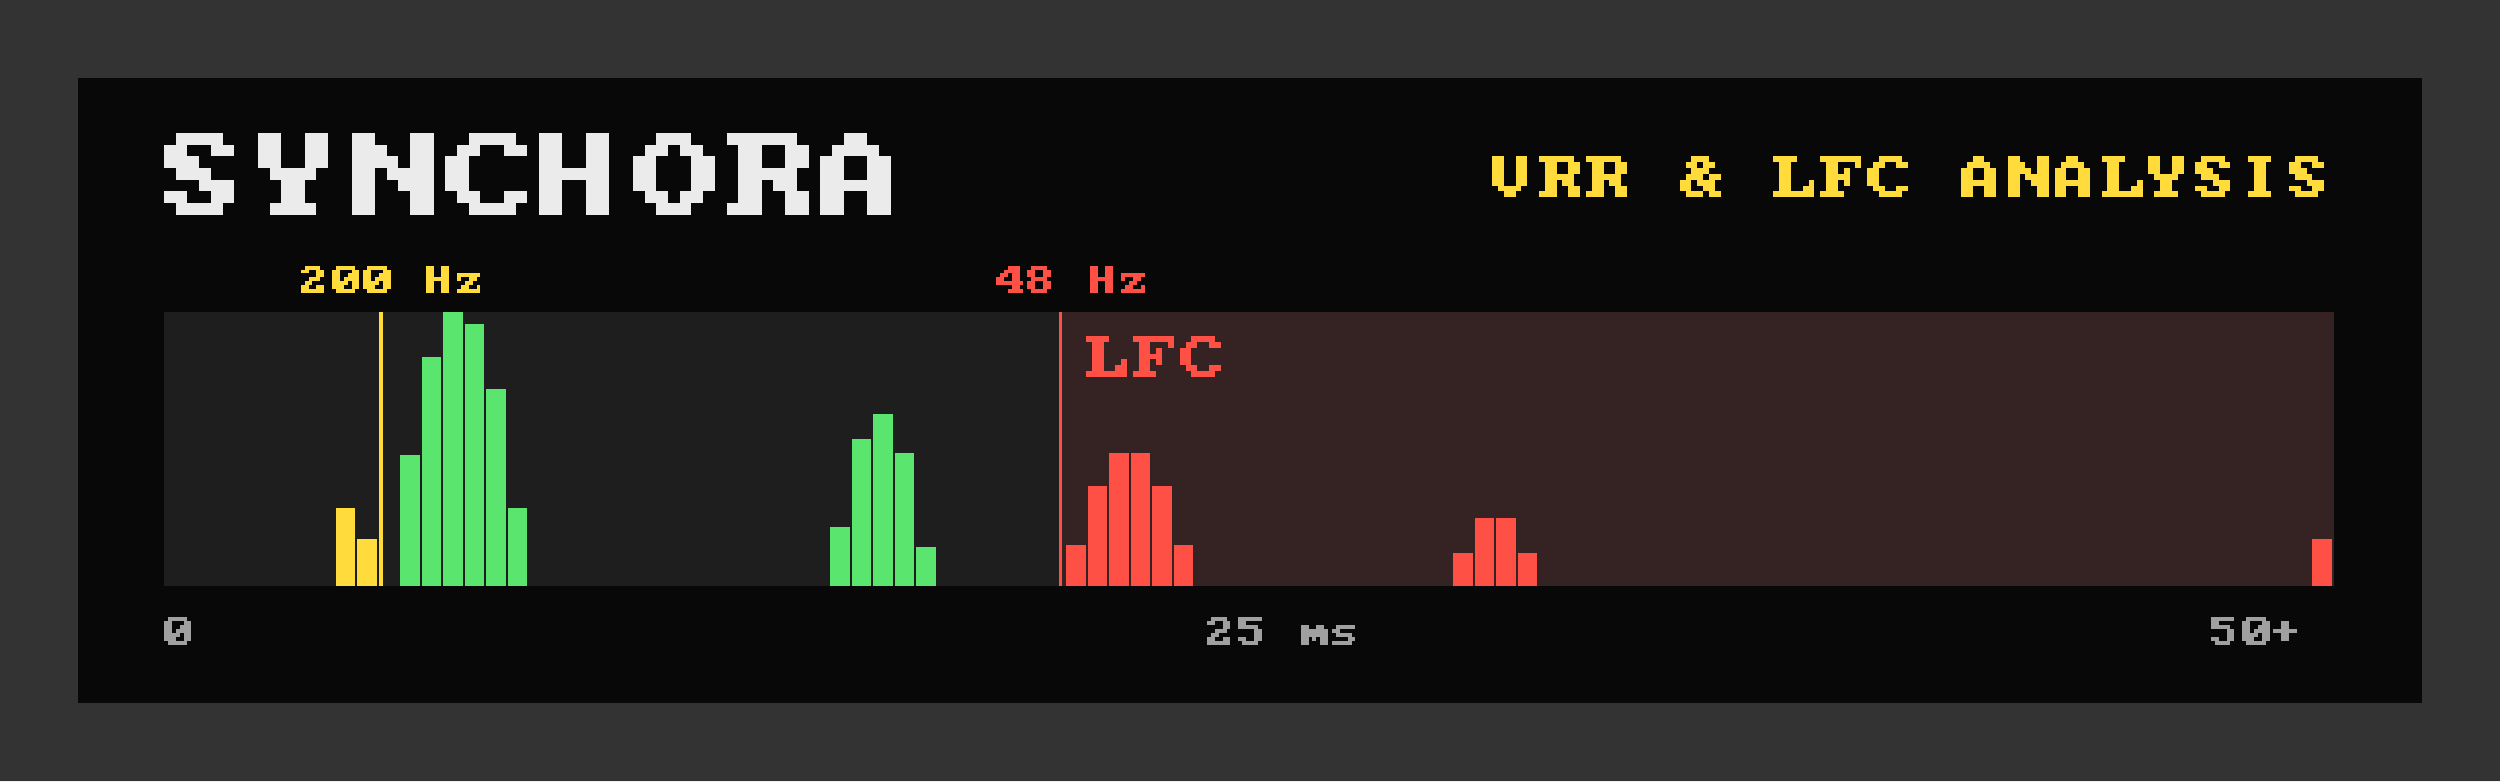
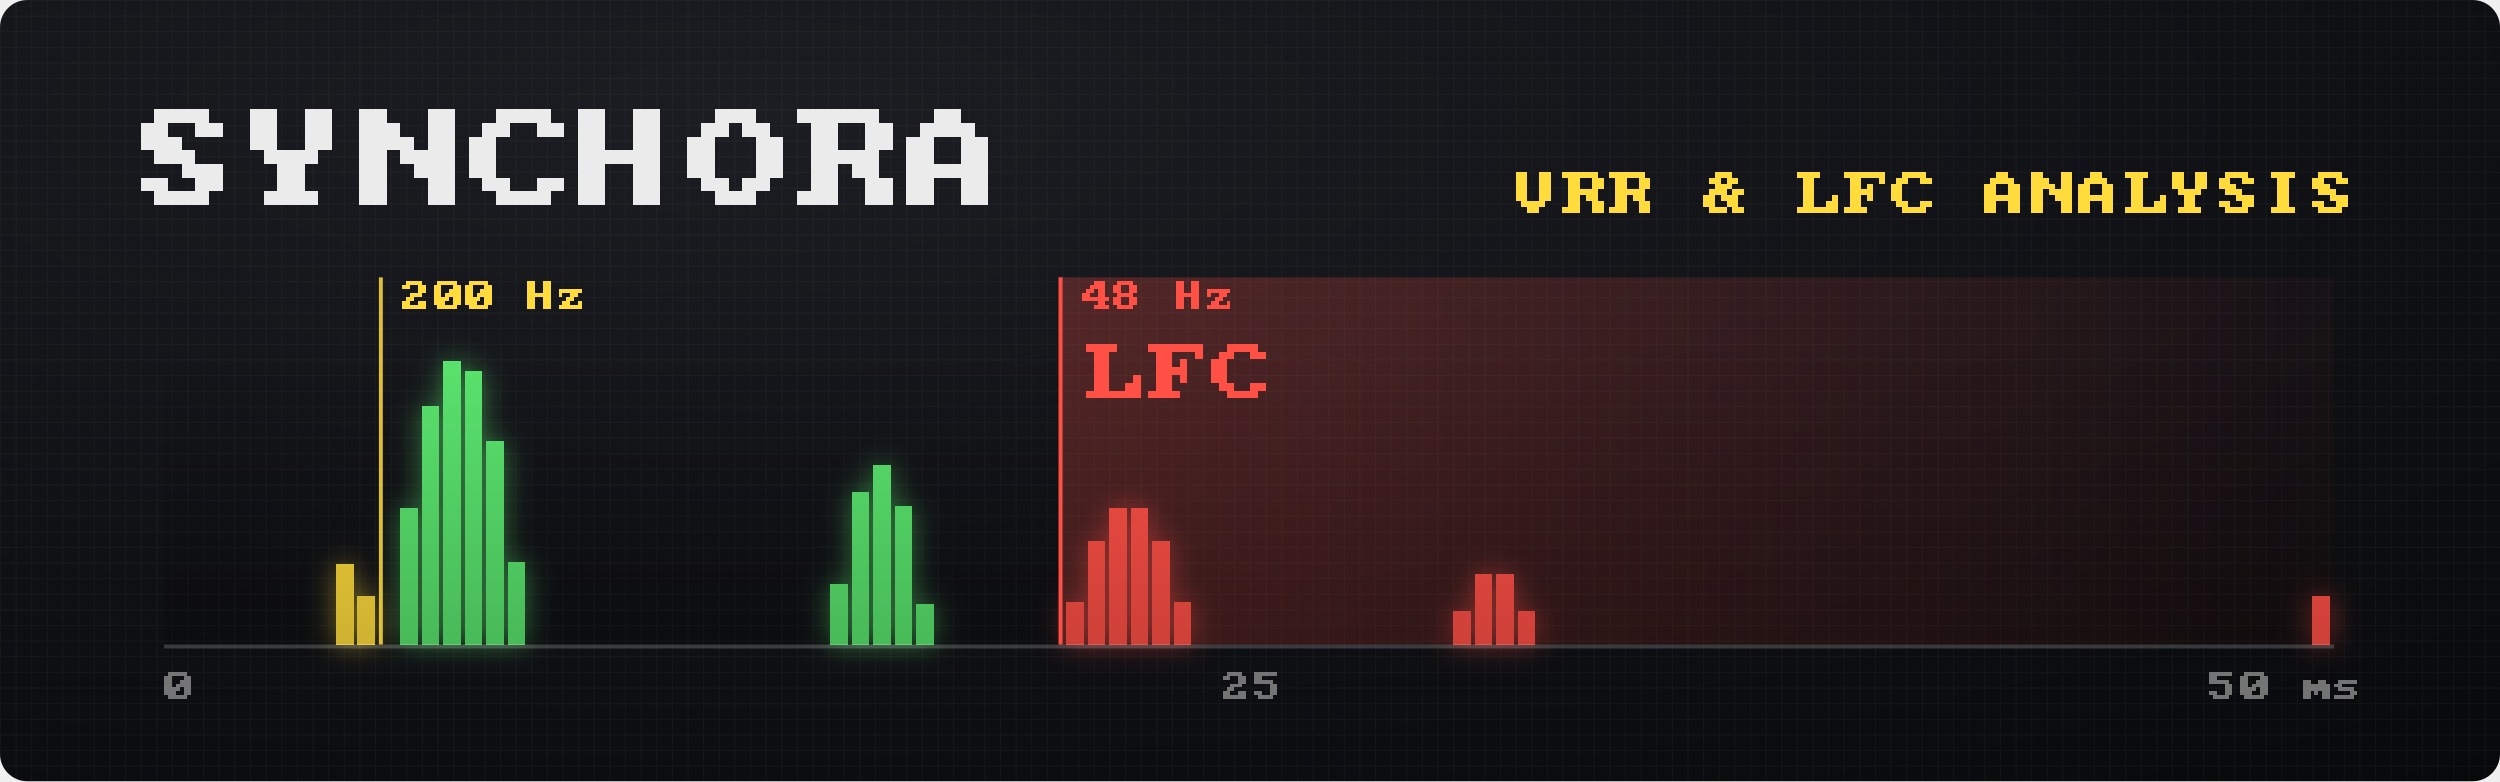
- <svg xmlns="http://www.w3.org/2000/svg" width="1280" height="400" viewBox="0 0 1280 400" shape-rendering="crispEdges">
-   <rect x="0" y="0" width="1280" height="400" fill="#333333" />
-   <rect x="40" y="40" width="1200" height="320" fill="#000" fill-opacity="0.84" />
-   <path fill="#ebebeb" d="M90 68h24v6h-24zM84 74h12v6h-12zM108 74h12v6h-12zM84 80h18v6h-18zM90 86h18v6h-18zM102 92h18v6h-18zM84 98h12v6h-12zM108 98h12v6h-12zM90 104h24v6h-24zM132 68h12v6h-12zM156 68h12v6h-12zM132 74h12v6h-12zM156 74h12v6h-12zM132 80h12v6h-12zM156 80h12v6h-12zM138 86h24v6h-24zM144 92h12v6h-12zM144 98h12v6h-12zM138 104h24v6h-24zM180 68h12v6h-12zM210 68h12v6h-12zM180 74h18v6h-18zM210 74h12v6h-12zM180 80h24v6h-24zM210 80h12v6h-12zM180 86h12v6h-12zM198 86h24v6h-24zM180 92h12v6h-12zM204 92h18v6h-18zM180 98h12v6h-12zM210 98h12v6h-12zM180 104h12v6h-12zM210 104h12v6h-12zM240 68h24v6h-24zM234 74h12v6h-12zM258 74h12v6h-12zM228 80h12v6h-12zM228 86h12v6h-12zM228 92h12v6h-12zM234 98h12v6h-12zM258 98h12v6h-12zM240 104h24v6h-24zM276 68h12v6h-12zM300 68h12v6h-12zM276 74h12v6h-12zM300 74h12v6h-12zM276 80h12v6h-12zM300 80h12v6h-12zM276 86h36v6h-36zM276 92h12v6h-12zM300 92h12v6h-12zM276 98h12v6h-12zM300 98h12v6h-12zM276 104h12v6h-12zM300 104h12v6h-12zM336 68h18v6h-18zM330 74h12v6h-12zM348 74h12v6h-12zM324 80h12v6h-12zM354 80h12v6h-12zM324 86h12v6h-12zM354 86h12v6h-12zM324 92h12v6h-12zM354 92h12v6h-12zM330 98h12v6h-12zM348 98h12v6h-12zM336 104h18v6h-18zM372 68h36v6h-36zM378 74h12v6h-12zM402 74h12v6h-12zM378 80h12v6h-12zM402 80h12v6h-12zM378 86h30v6h-30zM378 92h12v6h-12zM396 92h12v6h-12zM378 98h12v6h-12zM402 98h12v6h-12zM372 104h18v6h-18zM402 104h12v6h-12zM432 68h12v6h-12zM426 74h24v6h-24zM420 80h12v6h-12zM444 80h12v6h-12zM420 86h12v6h-12zM444 86h12v6h-12zM420 92h36v6h-36zM420 98h12v6h-12zM444 98h12v6h-12zM420 104h12v6h-12zM444 104h12v6h-12z" />
-   <path fill="#ffdc3c" d="M764 80h6v3h-6zM776 80h6v3h-6zM764 83h6v3h-6zM776 83h6v3h-6zM764 86h6v3h-6zM776 86h6v3h-6zM764 89h6v3h-6zM776 89h6v3h-6zM764 92h6v3h-6zM776 92h6v3h-6zM767 95h12v3h-12zM770 98h6v3h-6zM788 80h18v3h-18zM791 83h6v3h-6zM803 83h6v3h-6zM791 86h6v3h-6zM803 86h6v3h-6zM791 89h15v3h-15zM791 92h6v3h-6zM800 92h6v3h-6zM791 95h6v3h-6zM803 95h6v3h-6zM788 98h9v3h-9zM803 98h6v3h-6zM812 80h18v3h-18zM815 83h6v3h-6zM827 83h6v3h-6zM815 86h6v3h-6zM827 86h6v3h-6zM815 89h15v3h-15zM815 92h6v3h-6zM824 92h6v3h-6zM815 95h6v3h-6zM827 95h6v3h-6zM812 98h9v3h-9zM827 98h6v3h-6zM866 80h9v3h-9zM863 83h6v3h-6zM872 83h6v3h-6zM866 86h9v3h-9zM863 89h9v3h-9zM875 89h6v3h-6zM860 92h6v3h-6zM869 92h9v3h-9zM860 95h6v3h-6zM872 95h6v3h-6zM863 98h9v3h-9zM875 98h6v3h-6zM908 80h12v3h-12zM911 83h6v3h-6zM911 86h6v3h-6zM911 89h6v3h-6zM911 92h6v3h-6zM926 92h3v3h-3zM911 95h6v3h-6zM923 95h6v3h-6zM908 98h21v3h-21zM932 80h21v3h-21zM935 83h6v3h-6zM950 83h3v3h-3zM935 86h6v3h-6zM944 86h3v3h-3zM935 89h12v3h-12zM935 92h6v3h-6zM944 92h3v3h-3zM935 95h6v3h-6zM932 98h12v3h-12zM962 80h12v3h-12zM959 83h6v3h-6zM971 83h6v3h-6zM956 86h6v3h-6zM956 89h6v3h-6zM956 92h6v3h-6zM959 95h6v3h-6zM971 95h6v3h-6zM962 98h12v3h-12zM1010 80h6v3h-6zM1007 83h12v3h-12zM1004 86h6v3h-6zM1016 86h6v3h-6zM1004 89h6v3h-6zM1016 89h6v3h-6zM1004 92h18v3h-18zM1004 95h6v3h-6zM1016 95h6v3h-6zM1004 98h6v3h-6zM1016 98h6v3h-6zM1028 80h6v3h-6zM1043 80h6v3h-6zM1028 83h9v3h-9zM1043 83h6v3h-6zM1028 86h12v3h-12zM1043 86h6v3h-6zM1028 89h6v3h-6zM1037 89h12v3h-12zM1028 92h6v3h-6zM1040 92h9v3h-9zM1028 95h6v3h-6zM1043 95h6v3h-6zM1028 98h6v3h-6zM1043 98h6v3h-6zM1058 80h6v3h-6zM1055 83h12v3h-12zM1052 86h6v3h-6zM1064 86h6v3h-6zM1052 89h6v3h-6zM1064 89h6v3h-6zM1052 92h18v3h-18zM1052 95h6v3h-6zM1064 95h6v3h-6zM1052 98h6v3h-6zM1064 98h6v3h-6zM1076 80h12v3h-12zM1079 83h6v3h-6zM1079 86h6v3h-6zM1079 89h6v3h-6zM1079 92h6v3h-6zM1094 92h3v3h-3zM1079 95h6v3h-6zM1091 95h6v3h-6zM1076 98h21v3h-21zM1100 80h6v3h-6zM1112 80h6v3h-6zM1100 83h6v3h-6zM1112 83h6v3h-6zM1100 86h6v3h-6zM1112 86h6v3h-6zM1103 89h12v3h-12zM1106 92h6v3h-6zM1106 95h6v3h-6zM1103 98h12v3h-12zM1127 80h12v3h-12zM1124 83h6v3h-6zM1136 83h6v3h-6zM1124 86h9v3h-9zM1127 89h9v3h-9zM1133 92h9v3h-9zM1124 95h6v3h-6zM1136 95h6v3h-6zM1127 98h12v3h-12zM1151 80h12v3h-12zM1154 83h6v3h-6zM1154 86h6v3h-6zM1154 89h6v3h-6zM1154 92h6v3h-6zM1154 95h6v3h-6zM1151 98h12v3h-12zM1175 80h12v3h-12zM1172 83h6v3h-6zM1184 83h6v3h-6zM1172 86h9v3h-9zM1175 89h9v3h-9zM1181 92h9v3h-9zM1172 95h6v3h-6zM1184 95h6v3h-6zM1175 98h12v3h-12z" />
-   <rect x="84" y="160" width="1111" height="140" fill="#1e1e1e" />
-   <rect x="542" y="160" width="653" height="140" fill="#ff5046" fill-opacity="0.1" />
-   <rect x="172" y="260" width="10" height="40" fill="#ffdc3c" />
-   <rect x="183" y="276" width="10" height="24" fill="#ffdc3c" />
-   <rect x="205" y="233" width="10" height="67" fill="#5ae66e" />
-   <rect x="216" y="183" width="10" height="117" fill="#5ae66e" />
-   <rect x="227" y="160" width="10" height="140" fill="#5ae66e" />
-   <rect x="238" y="166" width="10" height="134" fill="#5ae66e" />
-   <rect x="249" y="199" width="10" height="101" fill="#5ae66e" />
-   <rect x="260" y="260" width="10" height="40" fill="#5ae66e" />
-   <rect x="425" y="270" width="10" height="30" fill="#5ae66e" />
-   <rect x="436" y="225" width="10" height="75" fill="#5ae66e" />
-   <rect x="447" y="212" width="10" height="88" fill="#5ae66e" />
-   <rect x="458" y="232" width="10" height="68" fill="#5ae66e" />
-   <rect x="469" y="280" width="10" height="20" fill="#5ae66e" />
-   <rect x="546" y="279" width="10" height="21" fill="#ff5046" />
-   <rect x="557" y="249" width="10" height="51" fill="#ff5046" />
-   <rect x="568" y="232" width="10" height="68" fill="#ff5046" />
-   <rect x="579" y="232" width="10" height="68" fill="#ff5046" />
-   <rect x="590" y="249" width="10" height="51" fill="#ff5046" />
-   <rect x="601" y="279" width="10" height="21" fill="#ff5046" />
-   <rect x="744" y="283" width="10" height="17" fill="#ff5046" />
-   <rect x="755" y="265" width="10" height="35" fill="#ff5046" />
-   <rect x="766" y="265" width="10" height="35" fill="#ff5046" />
-   <rect x="777" y="283" width="10" height="17" fill="#ff5046" />
-   <rect x="1184" y="276" width="10" height="24" fill="#ff5046" />
-   <rect x="194" y="160" width="2" height="140" fill="#ffdc3c" />
-   <rect x="542" y="160" width="2" height="140" fill="#ff5046" />
-   <path fill="#ffdc3c" d="M156 136h8v2h-8zM154 138h4v2h-4zM162 138h4v2h-4zM162 140h4v2h-4zM158 142h6v2h-6zM156 144h4v2h-4zM154 146h4v2h-4zM162 146h4v2h-4zM154 148h12v2h-12zM172 136h10v2h-10zM170 138h4v2h-4zM180 138h4v2h-4zM170 140h4v2h-4zM178 140h6v2h-6zM170 142h4v2h-4zM176 142h8v2h-8zM170 144h8v2h-8zM180 144h4v2h-4zM170 146h6v2h-6zM180 146h4v2h-4zM172 148h10v2h-10zM188 136h10v2h-10zM186 138h4v2h-4zM196 138h4v2h-4zM186 140h4v2h-4zM194 140h6v2h-6zM186 142h4v2h-4zM192 142h8v2h-8zM186 144h8v2h-8zM196 144h4v2h-4zM186 146h6v2h-6zM196 146h4v2h-4zM188 148h10v2h-10zM218 136h4v2h-4zM226 136h4v2h-4zM218 138h4v2h-4zM226 138h4v2h-4zM218 140h4v2h-4zM226 140h4v2h-4zM218 142h12v2h-12zM218 144h4v2h-4zM226 144h4v2h-4zM218 146h4v2h-4zM226 146h4v2h-4zM218 148h4v2h-4zM226 148h4v2h-4zM234 140h12v2h-12zM234 142h2v2h-2zM240 142h4v2h-4zM238 144h4v2h-4zM236 146h4v2h-4zM244 146h2v2h-2zM234 148h12v2h-12z" />
-   <path fill="#ff5046" d="M516 136h6v2h-6zM514 138h8v2h-8zM512 140h4v2h-4zM518 140h4v2h-4zM510 142h4v2h-4zM518 142h4v2h-4zM510 144h14v2h-14zM518 146h4v2h-4zM516 148h8v2h-8zM528 136h8v2h-8zM526 138h4v2h-4zM534 138h4v2h-4zM526 140h4v2h-4zM534 140h4v2h-4zM528 142h8v2h-8zM526 144h4v2h-4zM534 144h4v2h-4zM526 146h4v2h-4zM534 146h4v2h-4zM528 148h8v2h-8zM558 136h4v2h-4zM566 136h4v2h-4zM558 138h4v2h-4zM566 138h4v2h-4zM558 140h4v2h-4zM566 140h4v2h-4zM558 142h12v2h-12zM558 144h4v2h-4zM566 144h4v2h-4zM558 146h4v2h-4zM566 146h4v2h-4zM558 148h4v2h-4zM566 148h4v2h-4zM574 140h12v2h-12zM574 142h2v2h-2zM580 142h4v2h-4zM578 144h4v2h-4zM576 146h4v2h-4zM584 146h2v2h-2zM574 148h12v2h-12z" />
-   <path fill="#ff5046" d="M556 172h12v3h-12zM559 175h6v3h-6zM559 178h6v3h-6zM559 181h6v3h-6zM559 184h6v3h-6zM574 184h3v3h-3zM559 187h6v3h-6zM571 187h6v3h-6zM556 190h21v3h-21zM580 172h21v3h-21zM583 175h6v3h-6zM598 175h3v3h-3zM583 178h6v3h-6zM592 178h3v3h-3zM583 181h12v3h-12zM583 184h6v3h-6zM592 184h3v3h-3zM583 187h6v3h-6zM580 190h12v3h-12zM610 172h12v3h-12zM607 175h6v3h-6zM619 175h6v3h-6zM604 178h6v3h-6zM604 181h6v3h-6zM604 184h6v3h-6zM607 187h6v3h-6zM619 187h6v3h-6zM610 190h12v3h-12z" />
-   <path fill="#a0a0a0" d="M86 316h10v2h-10zM84 318h4v2h-4zM94 318h4v2h-4zM84 320h4v2h-4zM92 320h6v2h-6zM84 322h4v2h-4zM90 322h8v2h-8zM84 324h8v2h-8zM94 324h4v2h-4zM84 326h6v2h-6zM94 326h4v2h-4zM86 328h10v2h-10z" />
-   <path fill="#a0a0a0" d="M620 316h8v2h-8zM618 318h4v2h-4zM626 318h4v2h-4zM626 320h4v2h-4zM622 322h6v2h-6zM620 324h4v2h-4zM618 326h4v2h-4zM626 326h4v2h-4zM618 328h12v2h-12zM634 316h12v2h-12zM634 318h4v2h-4zM634 320h10v2h-10zM642 322h4v2h-4zM642 324h4v2h-4zM634 326h4v2h-4zM642 326h4v2h-4zM636 328h8v2h-8zM666 320h4v2h-4zM674 320h4v2h-4zM666 322h14v2h-14zM666 324h14v2h-14zM666 326h4v2h-4zM672 326h2v2h-2zM676 326h4v2h-4zM666 328h4v2h-4zM676 328h4v2h-4zM684 320h10v2h-10zM682 322h4v2h-4zM684 324h8v2h-8zM690 326h4v2h-4zM682 328h10v2h-10z" />
-   <path fill="#a0a0a0" d="M1132 316h12v2h-12zM1132 318h4v2h-4zM1132 320h10v2h-10zM1140 322h4v2h-4zM1140 324h4v2h-4zM1132 326h4v2h-4zM1140 326h4v2h-4zM1134 328h8v2h-8zM1150 316h10v2h-10zM1148 318h4v2h-4zM1158 318h4v2h-4zM1148 320h4v2h-4zM1156 320h6v2h-6zM1148 322h4v2h-4zM1154 322h8v2h-8zM1148 324h8v2h-8zM1158 324h4v2h-4zM1148 326h6v2h-6zM1158 326h4v2h-4zM1150 328h10v2h-10zM1168 318h4v2h-4zM1168 320h4v2h-4zM1164 322h12v2h-12zM1168 324h4v2h-4zM1168 326h4v2h-4z" />
+ <svg xmlns="http://www.w3.org/2000/svg" width="1280" height="400" viewBox="0 0 1280 400">
+   <defs>
+     <radialGradient id="bg" cx="0.3" cy="0.15" r="1.1">
+       <stop offset="0" stop-color="#1b1d22" />
+       <stop offset="0.55" stop-color="#101115" />
+       <stop offset="1" stop-color="#08090b" />
+     </radialGradient>
+     <pattern id="grid" width="8" height="8" patternUnits="userSpaceOnUse">
+       <path d="M8 0H0V8" fill="none" stroke="#ffffff" stroke-opacity="0.035" stroke-width="1" />
+     </pattern>
+     <linearGradient id="lfc" x1="0" y1="0" x2="1" y2="0">
+       <stop offset="0" stop-color="#ff5046" stop-opacity="0.26" />
+       <stop offset="1" stop-color="#ff5046" stop-opacity="0.03" />
+     </linearGradient>
+     <linearGradient id="fade" x1="0" y1="0" x2="0" y2="1">
+       <stop offset="0" stop-color="#000" stop-opacity="0" />
+       <stop offset="1" stop-color="#000" stop-opacity="0.55" />
+     </linearGradient>
+     <filter id="glow" x="-20%" y="-40%" width="140%" height="180%">
+       <feGaussianBlur stdDeviation="7" />
+     </filter>
+     <clipPath id="card">
+       <rect width="1280" height="400" rx="14" />
+     </clipPath>
+   </defs>
+   <g clip-path="url(#card)">
+     <rect width="1280" height="400" fill="url(#bg)" />
+     <rect width="1280" height="400" fill="url(#grid)" />
+     <path fill="#ebebeb" shape-rendering="crispEdges" d="M79 56h28v7h-28zM72 63h14v7h-14zM100 63h14v7h-14zM72 70h21v7h-21zM79 77h21v7h-21zM93 84h21v7h-21zM72 91h14v7h-14zM100 91h14v7h-14zM79 98h28v7h-28zM128 56h14v7h-14zM156 56h14v7h-14zM128 63h14v7h-14zM156 63h14v7h-14zM128 70h14v7h-14zM156 70h14v7h-14zM135 77h28v7h-28zM142 84h14v7h-14zM142 91h14v7h-14zM135 98h28v7h-28zM184 56h14v7h-14zM219 56h14v7h-14zM184 63h21v7h-21zM219 63h14v7h-14zM184 70h28v7h-28zM219 70h14v7h-14zM184 77h14v7h-14zM205 77h28v7h-28zM184 84h14v7h-14zM212 84h21v7h-21zM184 91h14v7h-14zM219 91h14v7h-14zM184 98h14v7h-14zM219 98h14v7h-14zM254 56h28v7h-28zM247 63h14v7h-14zM275 63h14v7h-14zM240 70h14v7h-14zM240 77h14v7h-14zM240 84h14v7h-14zM247 91h14v7h-14zM275 91h14v7h-14zM254 98h28v7h-28zM296 56h14v7h-14zM324 56h14v7h-14zM296 63h14v7h-14zM324 63h14v7h-14zM296 70h14v7h-14zM324 70h14v7h-14zM296 77h42v7h-42zM296 84h14v7h-14zM324 84h14v7h-14zM296 91h14v7h-14zM324 91h14v7h-14zM296 98h14v7h-14zM324 98h14v7h-14zM366 56h21v7h-21zM359 63h14v7h-14zM380 63h14v7h-14zM352 70h14v7h-14zM387 70h14v7h-14zM352 77h14v7h-14zM387 77h14v7h-14zM352 84h14v7h-14zM387 84h14v7h-14zM359 91h14v7h-14zM380 91h14v7h-14zM366 98h21v7h-21zM408 56h42v7h-42zM415 63h14v7h-14zM443 63h14v7h-14zM415 70h14v7h-14zM443 70h14v7h-14zM415 77h35v7h-35zM415 84h14v7h-14zM436 84h14v7h-14zM415 91h14v7h-14zM443 91h14v7h-14zM408 98h21v7h-21zM443 98h14v7h-14zM478 56h14v7h-14zM471 63h28v7h-28zM464 70h14v7h-14zM492 70h14v7h-14zM464 77h14v7h-14zM492 77h14v7h-14zM464 84h42v7h-42zM464 91h14v7h-14zM492 91h14v7h-14zM464 98h14v7h-14zM492 98h14v7h-14z" />
+     <path fill="#ffdc3c" shape-rendering="crispEdges" d="M776 88h6v3h-6zM788 88h6v3h-6zM776 91h6v3h-6zM788 91h6v3h-6zM776 94h6v3h-6zM788 94h6v3h-6zM776 97h6v3h-6zM788 97h6v3h-6zM776 100h6v3h-6zM788 100h6v3h-6zM779 103h12v3h-12zM782 106h6v3h-6zM800 88h18v3h-18zM803 91h6v3h-6zM815 91h6v3h-6zM803 94h6v3h-6zM815 94h6v3h-6zM803 97h15v3h-15zM803 100h6v3h-6zM812 100h6v3h-6zM803 103h6v3h-6zM815 103h6v3h-6zM800 106h9v3h-9zM815 106h6v3h-6zM824 88h18v3h-18zM827 91h6v3h-6zM839 91h6v3h-6zM827 94h6v3h-6zM839 94h6v3h-6zM827 97h15v3h-15zM827 100h6v3h-6zM836 100h6v3h-6zM827 103h6v3h-6zM839 103h6v3h-6zM824 106h9v3h-9zM839 106h6v3h-6zM878 88h9v3h-9zM875 91h6v3h-6zM884 91h6v3h-6zM878 94h9v3h-9zM875 97h9v3h-9zM887 97h6v3h-6zM872 100h6v3h-6zM881 100h9v3h-9zM872 103h6v3h-6zM884 103h6v3h-6zM875 106h9v3h-9zM887 106h6v3h-6zM920 88h12v3h-12zM923 91h6v3h-6zM923 94h6v3h-6zM923 97h6v3h-6zM923 100h6v3h-6zM938 100h3v3h-3zM923 103h6v3h-6zM935 103h6v3h-6zM920 106h21v3h-21zM944 88h21v3h-21zM947 91h6v3h-6zM962 91h3v3h-3zM947 94h6v3h-6zM956 94h3v3h-3zM947 97h12v3h-12zM947 100h6v3h-6zM956 100h3v3h-3zM947 103h6v3h-6zM944 106h12v3h-12zM974 88h12v3h-12zM971 91h6v3h-6zM983 91h6v3h-6zM968 94h6v3h-6zM968 97h6v3h-6zM968 100h6v3h-6zM971 103h6v3h-6zM983 103h6v3h-6zM974 106h12v3h-12zM1022 88h6v3h-6zM1019 91h12v3h-12zM1016 94h6v3h-6zM1028 94h6v3h-6zM1016 97h6v3h-6zM1028 97h6v3h-6zM1016 100h18v3h-18zM1016 103h6v3h-6zM1028 103h6v3h-6zM1016 106h6v3h-6zM1028 106h6v3h-6zM1040 88h6v3h-6zM1055 88h6v3h-6zM1040 91h9v3h-9zM1055 91h6v3h-6zM1040 94h12v3h-12zM1055 94h6v3h-6zM1040 97h6v3h-6zM1049 97h12v3h-12zM1040 100h6v3h-6zM1052 100h9v3h-9zM1040 103h6v3h-6zM1055 103h6v3h-6zM1040 106h6v3h-6zM1055 106h6v3h-6zM1070 88h6v3h-6zM1067 91h12v3h-12zM1064 94h6v3h-6zM1076 94h6v3h-6zM1064 97h6v3h-6zM1076 97h6v3h-6zM1064 100h18v3h-18zM1064 103h6v3h-6zM1076 103h6v3h-6zM1064 106h6v3h-6zM1076 106h6v3h-6zM1088 88h12v3h-12zM1091 91h6v3h-6zM1091 94h6v3h-6zM1091 97h6v3h-6zM1091 100h6v3h-6zM1106 100h3v3h-3zM1091 103h6v3h-6zM1103 103h6v3h-6zM1088 106h21v3h-21zM1112 88h6v3h-6zM1124 88h6v3h-6zM1112 91h6v3h-6zM1124 91h6v3h-6zM1112 94h6v3h-6zM1124 94h6v3h-6zM1115 97h12v3h-12zM1118 100h6v3h-6zM1118 103h6v3h-6zM1115 106h12v3h-12zM1139 88h12v3h-12zM1136 91h6v3h-6zM1148 91h6v3h-6zM1136 94h9v3h-9zM1139 97h9v3h-9zM1145 100h9v3h-9zM1136 103h6v3h-6zM1148 103h6v3h-6zM1139 106h12v3h-12zM1163 88h12v3h-12zM1166 91h6v3h-6zM1166 94h6v3h-6zM1166 97h6v3h-6zM1166 100h6v3h-6zM1166 103h6v3h-6zM1163 106h12v3h-12zM1187 88h12v3h-12zM1184 91h6v3h-6zM1196 91h6v3h-6zM1184 94h9v3h-9zM1187 97h9v3h-9zM1193 100h9v3h-9zM1184 103h6v3h-6zM1196 103h6v3h-6zM1187 106h12v3h-12z" />
+     <rect x="542" y="142" width="653" height="188" fill="url(#lfc)" />
+     <g filter="url(#glow)" opacity="0.55">
+       <rect x="172" y="289" width="9" height="41" fill="#ffdc3c" />
+       <rect x="183" y="305" width="9" height="25" fill="#ffdc3c" />
+       <rect x="205" y="260" width="9" height="70" fill="#5ae66e" />
+       <rect x="216" y="208" width="9" height="122" fill="#5ae66e" />
+       <rect x="227" y="185" width="9" height="145" fill="#5ae66e" />
+       <rect x="238" y="190" width="9" height="140" fill="#5ae66e" />
+       <rect x="249" y="226" width="9" height="104" fill="#5ae66e" />
+       <rect x="260" y="288" width="9" height="42" fill="#5ae66e" />
+       <rect x="425" y="299" width="9" height="31" fill="#5ae66e" />
+       <rect x="436" y="252" width="9" height="78" fill="#5ae66e" />
+       <rect x="447" y="238" width="9" height="92" fill="#5ae66e" />
+       <rect x="458" y="259" width="9" height="71" fill="#5ae66e" />
+       <rect x="469" y="309" width="9" height="21" fill="#5ae66e" />
+       <rect x="546" y="308" width="9" height="22" fill="#ff5046" />
+       <rect x="557" y="277" width="9" height="53" fill="#ff5046" />
+       <rect x="568" y="260" width="9" height="70" fill="#ff5046" />
+       <rect x="579" y="260" width="9" height="70" fill="#ff5046" />
+       <rect x="590" y="277" width="9" height="53" fill="#ff5046" />
+       <rect x="601" y="308" width="9" height="22" fill="#ff5046" />
+       <rect x="744" y="313" width="9" height="17" fill="#ff5046" />
+       <rect x="755" y="294" width="9" height="36" fill="#ff5046" />
+       <rect x="766" y="294" width="9" height="36" fill="#ff5046" />
+       <rect x="777" y="313" width="9" height="17" fill="#ff5046" />
+       <rect x="1184" y="305" width="9" height="25" fill="#ff5046" />
+     </g>
+     <g shape-rendering="crispEdges">
+       <rect x="172" y="289" width="9" height="41" fill="#ffdc3c" />
+       <rect x="183" y="305" width="9" height="25" fill="#ffdc3c" />
+       <rect x="205" y="260" width="9" height="70" fill="#5ae66e" />
+       <rect x="216" y="208" width="9" height="122" fill="#5ae66e" />
+       <rect x="227" y="185" width="9" height="145" fill="#5ae66e" />
+       <rect x="238" y="190" width="9" height="140" fill="#5ae66e" />
+       <rect x="249" y="226" width="9" height="104" fill="#5ae66e" />
+       <rect x="260" y="288" width="9" height="42" fill="#5ae66e" />
+       <rect x="425" y="299" width="9" height="31" fill="#5ae66e" />
+       <rect x="436" y="252" width="9" height="78" fill="#5ae66e" />
+       <rect x="447" y="238" width="9" height="92" fill="#5ae66e" />
+       <rect x="458" y="259" width="9" height="71" fill="#5ae66e" />
+       <rect x="469" y="309" width="9" height="21" fill="#5ae66e" />
+       <rect x="546" y="308" width="9" height="22" fill="#ff5046" />
+       <rect x="557" y="277" width="9" height="53" fill="#ff5046" />
+       <rect x="568" y="260" width="9" height="70" fill="#ff5046" />
+       <rect x="579" y="260" width="9" height="70" fill="#ff5046" />
+       <rect x="590" y="277" width="9" height="53" fill="#ff5046" />
+       <rect x="601" y="308" width="9" height="22" fill="#ff5046" />
+       <rect x="744" y="313" width="9" height="17" fill="#ff5046" />
+       <rect x="755" y="294" width="9" height="36" fill="#ff5046" />
+       <rect x="766" y="294" width="9" height="36" fill="#ff5046" />
+       <rect x="777" y="313" width="9" height="17" fill="#ff5046" />
+       <rect x="1184" y="305" width="9" height="25" fill="#ff5046" />
+     </g>
+     <rect x="84" y="172" width="1111" height="158" fill="url(#fade)" opacity="0.35" />
+     <rect x="84" y="330" width="1111" height="2" fill="#ffffff" fill-opacity="0.18" />
+     <rect x="194" y="142" width="2" height="188" fill="#ffdc3c" fill-opacity="0.85" />
+     <rect x="542" y="142" width="2" height="188" fill="#ff5046" />
+     <path fill="#ffdc3c" shape-rendering="crispEdges" d="M208 144h8v2h-8zM206 146h4v2h-4zM214 146h4v2h-4zM214 148h4v2h-4zM210 150h6v2h-6zM208 152h4v2h-4zM206 154h4v2h-4zM214 154h4v2h-4zM206 156h12v2h-12zM224 144h10v2h-10zM222 146h4v2h-4zM232 146h4v2h-4zM222 148h4v2h-4zM230 148h6v2h-6zM222 150h4v2h-4zM228 150h8v2h-8zM222 152h8v2h-8zM232 152h4v2h-4zM222 154h6v2h-6zM232 154h4v2h-4zM224 156h10v2h-10zM240 144h10v2h-10zM238 146h4v2h-4zM248 146h4v2h-4zM238 148h4v2h-4zM246 148h6v2h-6zM238 150h4v2h-4zM244 150h8v2h-8zM238 152h8v2h-8zM248 152h4v2h-4zM238 154h6v2h-6zM248 154h4v2h-4zM240 156h10v2h-10zM270 144h4v2h-4zM278 144h4v2h-4zM270 146h4v2h-4zM278 146h4v2h-4zM270 148h4v2h-4zM278 148h4v2h-4zM270 150h12v2h-12zM270 152h4v2h-4zM278 152h4v2h-4zM270 154h4v2h-4zM278 154h4v2h-4zM270 156h4v2h-4zM278 156h4v2h-4zM286 148h12v2h-12zM286 150h2v2h-2zM292 150h4v2h-4zM290 152h4v2h-4zM288 154h4v2h-4zM296 154h2v2h-2zM286 156h12v2h-12z" />
+     <path fill="#ff5046" shape-rendering="crispEdges" d="M560 144h6v2h-6zM558 146h8v2h-8zM556 148h4v2h-4zM562 148h4v2h-4zM554 150h4v2h-4zM562 150h4v2h-4zM554 152h14v2h-14zM562 154h4v2h-4zM560 156h8v2h-8zM572 144h8v2h-8zM570 146h4v2h-4zM578 146h4v2h-4zM570 148h4v2h-4zM578 148h4v2h-4zM572 150h8v2h-8zM570 152h4v2h-4zM578 152h4v2h-4zM570 154h4v2h-4zM578 154h4v2h-4zM572 156h8v2h-8zM602 144h4v2h-4zM610 144h4v2h-4zM602 146h4v2h-4zM610 146h4v2h-4zM602 148h4v2h-4zM610 148h4v2h-4zM602 150h12v2h-12zM602 152h4v2h-4zM610 152h4v2h-4zM602 154h4v2h-4zM610 154h4v2h-4zM602 156h4v2h-4zM610 156h4v2h-4zM618 148h12v2h-12zM618 150h2v2h-2zM624 150h4v2h-4zM622 152h4v2h-4zM620 154h4v2h-4zM628 154h2v2h-2zM618 156h12v2h-12z" />
+     <path fill="#ff5046" shape-rendering="crispEdges" d="M556 176h16v4h-16zM560 180h8v4h-8zM560 184h8v4h-8zM560 188h8v4h-8zM560 192h8v4h-8zM580 192h4v4h-4zM560 196h8v4h-8zM576 196h8v4h-8zM556 200h28v4h-28zM588 176h28v4h-28zM592 180h8v4h-8zM612 180h4v4h-4zM592 184h8v4h-8zM604 184h4v4h-4zM592 188h16v4h-16zM592 192h8v4h-8zM604 192h4v4h-4zM592 196h8v4h-8zM588 200h16v4h-16zM628 176h16v4h-16zM624 180h8v4h-8zM640 180h8v4h-8zM620 184h8v4h-8zM620 188h8v4h-8zM620 192h8v4h-8zM624 196h8v4h-8zM640 196h8v4h-8zM628 200h16v4h-16z" />
+     <path fill="#a0a0a0" fill-opacity="0.7" shape-rendering="crispEdges" d="M86 344h10v2h-10zM84 346h4v2h-4zM94 346h4v2h-4zM84 348h4v2h-4zM92 348h6v2h-6zM84 350h4v2h-4zM90 350h8v2h-8zM84 352h8v2h-8zM94 352h4v2h-4zM84 354h6v2h-6zM94 354h4v2h-4zM86 356h10v2h-10z" />
+     <path fill="#a0a0a0" fill-opacity="0.7" shape-rendering="crispEdges" d="M628 344h8v2h-8zM626 346h4v2h-4zM634 346h4v2h-4zM634 348h4v2h-4zM630 350h6v2h-6zM628 352h4v2h-4zM626 354h4v2h-4zM634 354h4v2h-4zM626 356h12v2h-12zM642 344h12v2h-12zM642 346h4v2h-4zM642 348h10v2h-10zM650 350h4v2h-4zM650 352h4v2h-4zM642 354h4v2h-4zM650 354h4v2h-4zM644 356h8v2h-8z" />
+     <path fill="#a0a0a0" fill-opacity="0.7" shape-rendering="crispEdges" d="M1131 344h12v2h-12zM1131 346h4v2h-4zM1131 348h10v2h-10zM1139 350h4v2h-4zM1139 352h4v2h-4zM1131 354h4v2h-4zM1139 354h4v2h-4zM1133 356h8v2h-8zM1149 344h10v2h-10zM1147 346h4v2h-4zM1157 346h4v2h-4zM1147 348h4v2h-4zM1155 348h6v2h-6zM1147 350h4v2h-4zM1153 350h8v2h-8zM1147 352h8v2h-8zM1157 352h4v2h-4zM1147 354h6v2h-6zM1157 354h4v2h-4zM1149 356h10v2h-10zM1179 348h4v2h-4zM1187 348h4v2h-4zM1179 350h14v2h-14zM1179 352h14v2h-14zM1179 354h4v2h-4zM1185 354h2v2h-2zM1189 354h4v2h-4zM1179 356h4v2h-4zM1189 356h4v2h-4zM1197 348h10v2h-10zM1195 350h4v2h-4zM1197 352h8v2h-8zM1203 354h4v2h-4zM1195 356h10v2h-10z" />
+   </g>
</svg>
